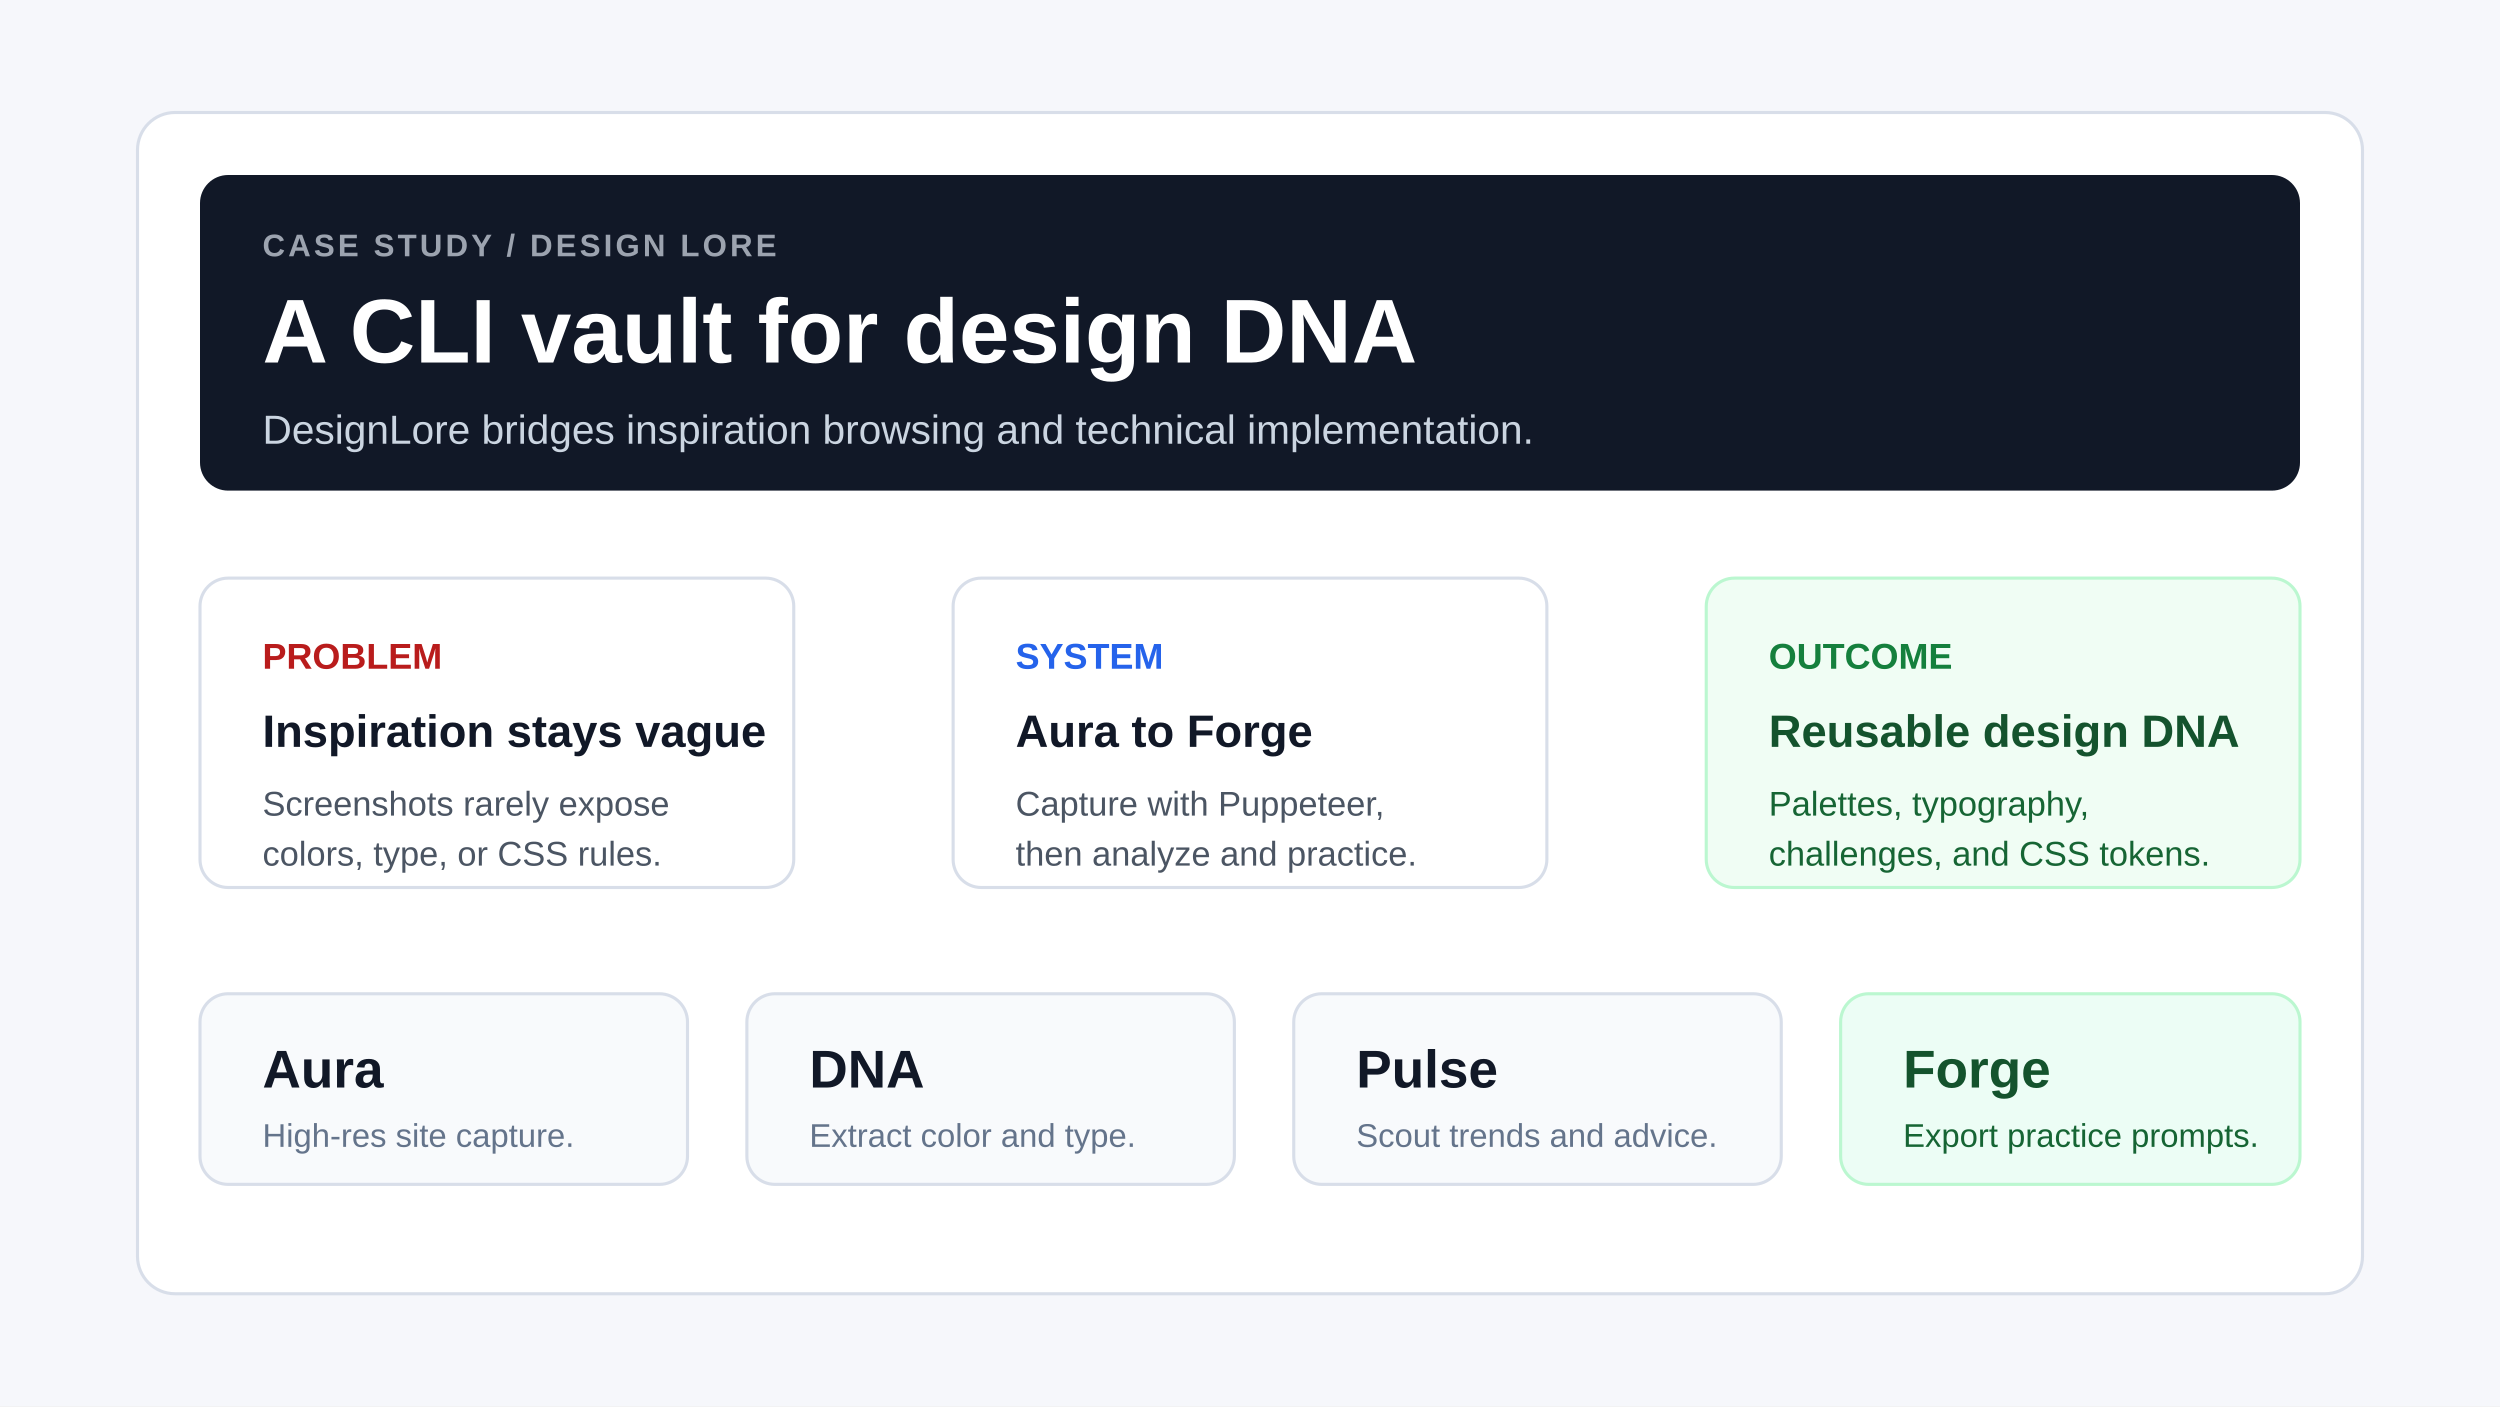
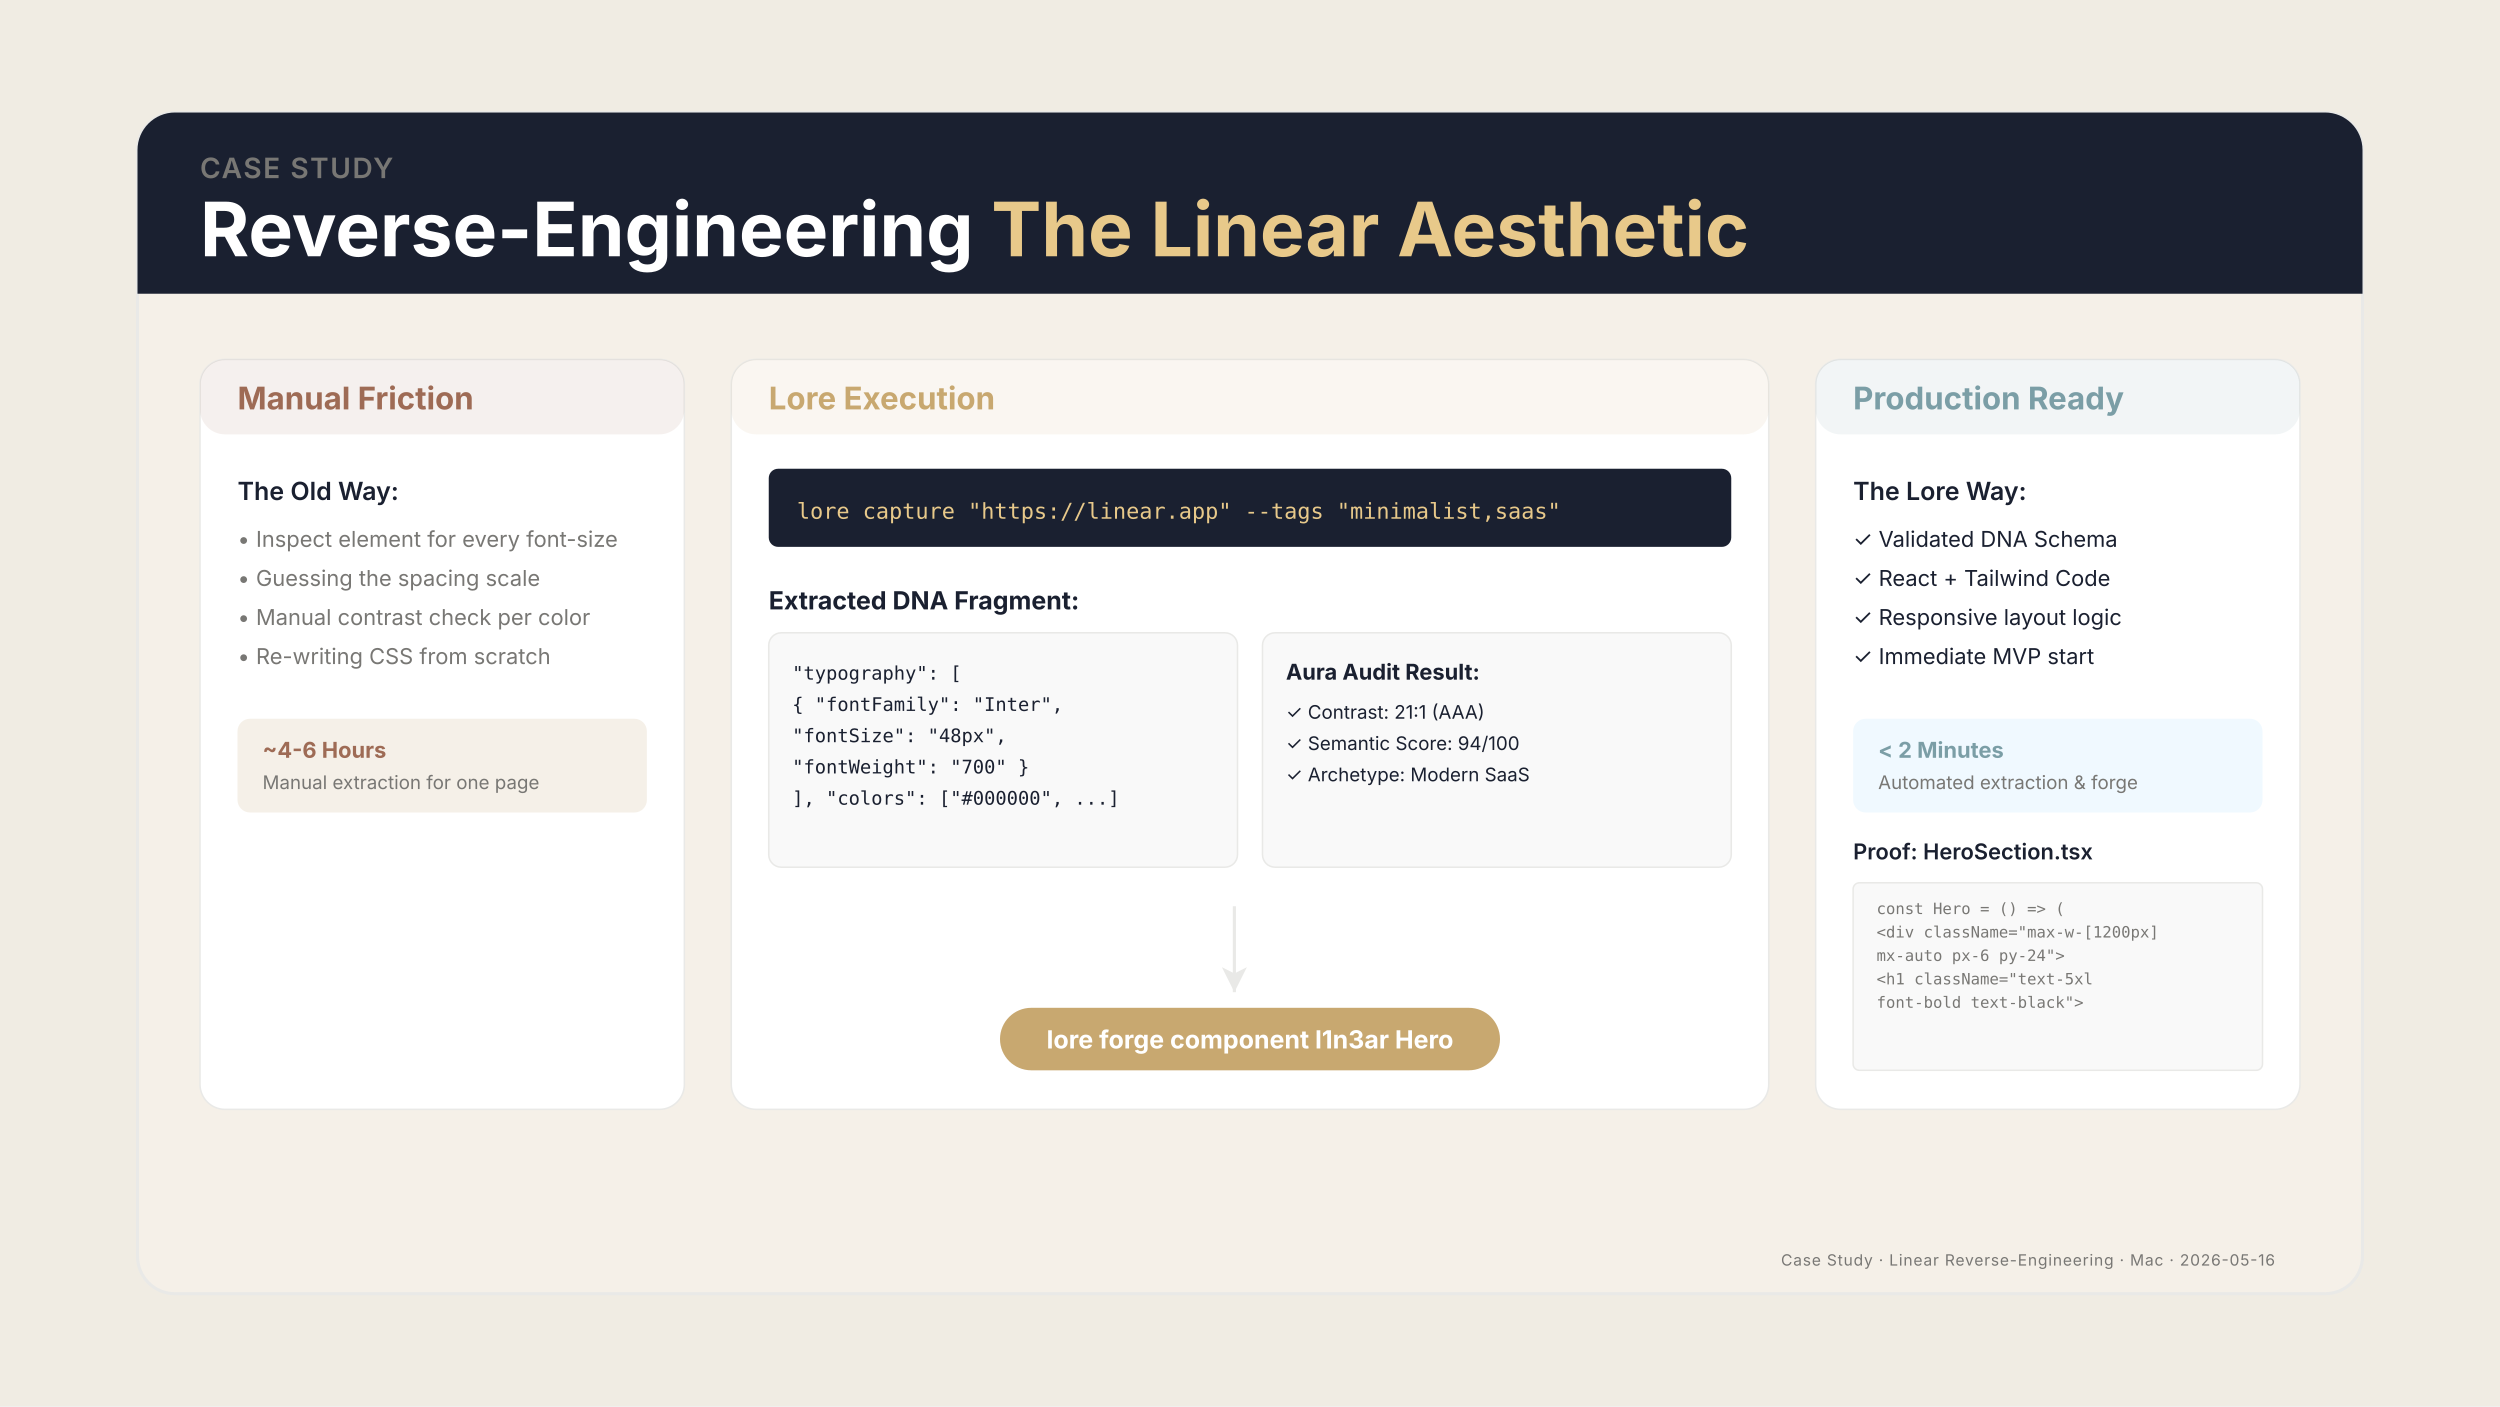
- <svg xmlns="http://www.w3.org/2000/svg" width="1600" height="900" viewBox="0 0 1600 900" fill="none">
-   <rect width="1600" height="900" fill="#F6F7FB" />
-   <rect x="88" y="72" width="1424" height="756" rx="24" fill="#FFFFFF" stroke="#D8DEE9" stroke-width="2" />
-   <rect x="128" y="112" width="1344" height="202" rx="18" fill="#111827" />
-   <text x="168" y="164" fill="#9CA3AF" font-family="Arial, Helvetica, sans-serif" font-size="20" font-weight="700" letter-spacing="2">CASE STUDY / DESIGN LORE</text>
-   <text x="168" y="232" fill="#FFFFFF" font-family="Arial, Helvetica, sans-serif" font-size="58" font-weight="800">A CLI vault for design DNA</text>
-   <text x="168" y="284" fill="#CBD5E1" font-family="Arial, Helvetica, sans-serif" font-size="26">DesignLore bridges inspiration browsing and technical implementation.</text>
-   <rect x="128" y="370" width="380" height="198" rx="18" fill="#FFFFFF" stroke="#D8DEE9" stroke-width="2" />
-   <text x="168" y="428" fill="#B91C1C" font-family="Arial, Helvetica, sans-serif" font-size="23" font-weight="800">PROBLEM</text>
-   <text x="168" y="478" fill="#111827" font-family="Arial, Helvetica, sans-serif" font-size="29" font-weight="800">Inspiration stays vague</text>
-   <text x="168" y="522" fill="#4B5563" font-family="Arial, Helvetica, sans-serif" font-size="22">Screenshots rarely expose</text>
-   <text x="168" y="554" fill="#4B5563" font-family="Arial, Helvetica, sans-serif" font-size="22">colors, type, or CSS rules.</text>
-   <rect x="610" y="370" width="380" height="198" rx="18" fill="#FFFFFF" stroke="#D8DEE9" stroke-width="2" />
-   <text x="650" y="428" fill="#2563EB" font-family="Arial, Helvetica, sans-serif" font-size="23" font-weight="800">SYSTEM</text>
-   <text x="650" y="478" fill="#111827" font-family="Arial, Helvetica, sans-serif" font-size="29" font-weight="800">Aura to Forge</text>
-   <text x="650" y="522" fill="#4B5563" font-family="Arial, Helvetica, sans-serif" font-size="22">Capture with Puppeteer,</text>
-   <text x="650" y="554" fill="#4B5563" font-family="Arial, Helvetica, sans-serif" font-size="22">then analyze and practice.</text>
-   <rect x="1092" y="370" width="380" height="198" rx="18" fill="#F0FDF4" stroke="#BBF7D0" stroke-width="2" />
-   <text x="1132" y="428" fill="#15803D" font-family="Arial, Helvetica, sans-serif" font-size="23" font-weight="800">OUTCOME</text>
-   <text x="1132" y="478" fill="#14532D" font-family="Arial, Helvetica, sans-serif" font-size="29" font-weight="800">Reusable design DNA</text>
-   <text x="1132" y="522" fill="#166534" font-family="Arial, Helvetica, sans-serif" font-size="22">Palettes, typography,</text>
-   <text x="1132" y="554" fill="#166534" font-family="Arial, Helvetica, sans-serif" font-size="22">challenges, and CSS tokens.</text>
-   <rect x="128" y="636" width="312" height="122" rx="18" fill="#F8FAFC" stroke="#D8DEE9" stroke-width="2" />
-   <text x="168" y="696" fill="#111827" font-family="Arial, Helvetica, sans-serif" font-size="34" font-weight="800">Aura</text>
-   <text x="168" y="734" fill="#64748B" font-family="Arial, Helvetica, sans-serif" font-size="21">High-res site capture.</text>
-   <rect x="478" y="636" width="312" height="122" rx="18" fill="#F8FAFC" stroke="#D8DEE9" stroke-width="2" />
-   <text x="518" y="696" fill="#111827" font-family="Arial, Helvetica, sans-serif" font-size="34" font-weight="800">DNA</text>
-   <text x="518" y="734" fill="#64748B" font-family="Arial, Helvetica, sans-serif" font-size="21">Extract color and type.</text>
-   <rect x="828" y="636" width="312" height="122" rx="18" fill="#F8FAFC" stroke="#D8DEE9" stroke-width="2" />
-   <text x="868" y="696" fill="#111827" font-family="Arial, Helvetica, sans-serif" font-size="34" font-weight="800">Pulse</text>
-   <text x="868" y="734" fill="#64748B" font-family="Arial, Helvetica, sans-serif" font-size="21">Scout trends and advice.</text>
-   <rect x="1178" y="636" width="294" height="122" rx="18" fill="#ECFDF5" stroke="#BBF7D0" stroke-width="2" />
-   <text x="1218" y="696" fill="#14532D" font-family="Arial, Helvetica, sans-serif" font-size="34" font-weight="800">Forge</text>
-   <text x="1218" y="734" fill="#166534" font-family="Arial, Helvetica, sans-serif" font-size="21">Export practice prompts.</text>
+ <svg xmlns="http://www.w3.org/2000/svg" width="1600" height="900" viewBox="0 0 1600 900">
+   <rect width="1600" height="900" fill="#F0ECE3" />
+   <rect x="88" y="72" width="1424" height="756" rx="24" fill="#F5F0E8" stroke="#e9e9e7" stroke-width="2" />
+   <path d="M88 96C88 82.745 98.745 72 112 72H1488C1501.25 72 1512 82.745 1512 96V188H88V96Z" fill="#1A2030" />
+   <text x="128" y="114" font-family="Inter, sans-serif" font-size="18" font-weight="600" fill="#787774" letter-spacing="1px">CASE STUDY</text>
+   <text x="128" y="164" font-family="Inter, sans-serif" font-size="48" font-weight="700" fill="#FFFFFF">
+     Reverse-Engineering <tspan fill="#E8C98A">The Linear Aesthetic</tspan>
+   </text>
+   <rect x="128" y="230" width="310" height="480" rx="16" fill="#FFFFFF" stroke="#e9e9e7" stroke-width="1" />
+   <rect x="128" y="230" width="310" height="48" rx="16" fill="#9E6B55" opacity="0.1" />
+   <text x="152" y="262" font-family="Inter, sans-serif" font-size="20" font-weight="700" fill="#9E6B55">Manual Friction</text>
+   <text x="152" y="320" font-family="Inter, sans-serif" font-size="16" font-weight="600" fill="#1A2030">The Old Way:</text>
+   <text x="152" y="350" font-family="Inter, sans-serif" font-size="14" fill="#787774">• Inspect element for every font-size</text>
+   <text x="152" y="375" font-family="Inter, sans-serif" font-size="14" fill="#787774">• Guessing the spacing scale</text>
+   <text x="152" y="400" font-family="Inter, sans-serif" font-size="14" fill="#787774">• Manual contrast check per color</text>
+   <text x="152" y="425" font-family="Inter, sans-serif" font-size="14" fill="#787774">• Re-writing CSS from scratch</text>
+   <rect x="152" y="460" width="262" height="60" rx="8" fill="#F5F0E8" />
+   <text x="168" y="485" font-family="Inter, sans-serif" font-size="14" font-weight="700" fill="#9E6B55">~4-6 Hours</text>
+   <text x="168" y="505" font-family="Inter, sans-serif" font-size="12" fill="#787774">Manual extraction for one page</text>
+   <rect x="468" y="230" width="664" height="480" rx="16" fill="#FFFFFF" stroke="#e9e9e7" stroke-width="1" />
+   <rect x="468" y="230" width="664" height="48" rx="16" fill="#C8A870" opacity="0.1" />
+   <text x="492" y="262" font-family="Inter, sans-serif" font-size="20" font-weight="700" fill="#C8A870">Lore Execution</text>
+   <rect x="492" y="300" width="616" height="50" rx="6" fill="#1A2030" />
+   <text x="510" y="332" font-family="JetBrains Mono, monospace" font-size="14" fill="#E8C98A">lore capture "https://linear.app" --tags "minimalist,saas"</text>
+   <g transform="translate(492, 370)">
+     <text x="0" y="20" font-family="Inter, sans-serif" font-size="16" font-weight="700" fill="#1A2030">Extracted DNA Fragment:</text>
+     <rect y="35" width="300" height="150" rx="8" fill="#F9F9F9" stroke="#e9e9e7" />
+     <text x="15" y="65" font-family="JetBrains Mono, monospace" font-size="12" fill="#1A2030">"typography": [</text>
+     <text x="15" y="85" font-family="JetBrains Mono, monospace" font-size="12" fill="#1A2030">  { "fontFamily": "Inter",</text>
+     <text x="15" y="105" font-family="JetBrains Mono, monospace" font-size="12" fill="#1A2030">    "fontSize": "48px",</text>
+     <text x="15" y="125" font-family="JetBrains Mono, monospace" font-size="12" fill="#1A2030">    "fontWeight": "700" }</text>
+     <text x="15" y="145" font-family="JetBrains Mono, monospace" font-size="12" fill="#1A2030">], "colors": ["#000000", ...]</text>
+     <rect x="316" y="35" width="300" height="150" rx="8" fill="#F9F9F9" stroke="#e9e9e7" />
+     <text x="331" y="65" font-family="Inter, sans-serif" font-size="14" font-weight="700" fill="#1A2030">Aura Audit Result:</text>
+     <text x="331" y="90" font-family="Inter, sans-serif" font-size="12" fill="#1A2030">✓ Contrast: 21:1 (AAA)</text>
+     <text x="331" y="110" font-family="Inter, sans-serif" font-size="12" fill="#1A2030">✓ Semantic Score: 94/100</text>
+     <text x="331" y="130" font-family="Inter, sans-serif" font-size="12" fill="#1A2030">✓ Archetype: Modern SaaS</text>
+   </g>
+   <path d="M790 580 V635" stroke="#e9e9e7" stroke-width="2" fill="none" marker-end="url(#arrowhead_gray)" />
+   <rect x="640" y="645" width="320" height="40" rx="20" fill="#C8A870" />
+   <text x="800" y="671" font-family="Inter, sans-serif" font-size="16" font-weight="700" fill="#FFFFFF" text-anchor="middle">lore forge component l1n3ar Hero</text>
+   <rect x="1162" y="230" width="310" height="480" rx="16" fill="#FFFFFF" stroke="#e9e9e7" stroke-width="1" />
+   <rect x="1162" y="230" width="310" height="48" rx="16" fill="#7B9EA6" opacity="0.1" />
+   <text x="1186" y="262" font-family="Inter, sans-serif" font-size="20" font-weight="700" fill="#7B9EA6">Production Ready</text>
+   <text x="1186" y="320" font-family="Inter, sans-serif" font-size="16" font-weight="600" fill="#1A2030">The Lore Way:</text>
+   <text x="1186" y="350" font-family="Inter, sans-serif" font-size="14" fill="#1A2030">✓ Validated DNA Schema</text>
+   <text x="1186" y="375" font-family="Inter, sans-serif" font-size="14" fill="#1A2030">✓ React + Tailwind Code</text>
+   <text x="1186" y="400" font-family="Inter, sans-serif" font-size="14" fill="#1A2030">✓ Responsive layout logic</text>
+   <text x="1186" y="425" font-family="Inter, sans-serif" font-size="14" fill="#1A2030">✓ Immediate MVP start</text>
+   <rect x="1186" y="460" width="262" height="60" rx="8" fill="#F0F9FF" />
+   <text x="1202" y="485" font-family="Inter, sans-serif" font-size="14" font-weight="700" fill="#7B9EA6">&lt; 2 Minutes</text>
+   <text x="1202" y="505" font-family="Inter, sans-serif" font-size="12" fill="#787774">Automated extraction &amp; forge</text>
+   <text x="1186" y="550" font-family="Inter, sans-serif" font-size="14" font-weight="600" fill="#1A2030">Proof: HeroSection.tsx</text>
+   <rect x="1186" y="565" width="262" height="120" rx="4" fill="#F9F9F9" stroke="#e9e9e7" />
+   <text x="1201" y="585" font-family="JetBrains Mono, monospace" font-size="10" fill="#787774">const Hero = () =&gt; (</text>
+   <text x="1201" y="600" font-family="JetBrains Mono, monospace" font-size="10" fill="#787774">  &lt;div className="max-w-[1200px]</text>
+   <text x="1201" y="615" font-family="JetBrains Mono, monospace" font-size="10" fill="#787774">    mx-auto px-6 py-24"&gt;</text>
+   <text x="1201" y="630" font-family="JetBrains Mono, monospace" font-size="10" fill="#787774">    &lt;h1 className="text-5xl</text>
+   <text x="1201" y="645" font-family="JetBrains Mono, monospace" font-size="10" fill="#787774">      font-bold text-black"&gt;</text>
+   <defs>
+     <marker id="arrowhead_gray" markerWidth="12" markerHeight="12" refX="10" refY="6" orient="auto">
+       <path d="M2,2 L10,6 L2,10 L4,6 Z" fill="#e9e9e7" />
+     </marker>
+   </defs>
+   <text x="1456" y="810" font-family="Inter, sans-serif" font-size="10" font-weight="400" fill="#787774" letter-spacing="0.5px" text-anchor="end">
+     Case Study · Linear Reverse-Engineering · Mac · 2026-05-16
+   </text>
</svg>
